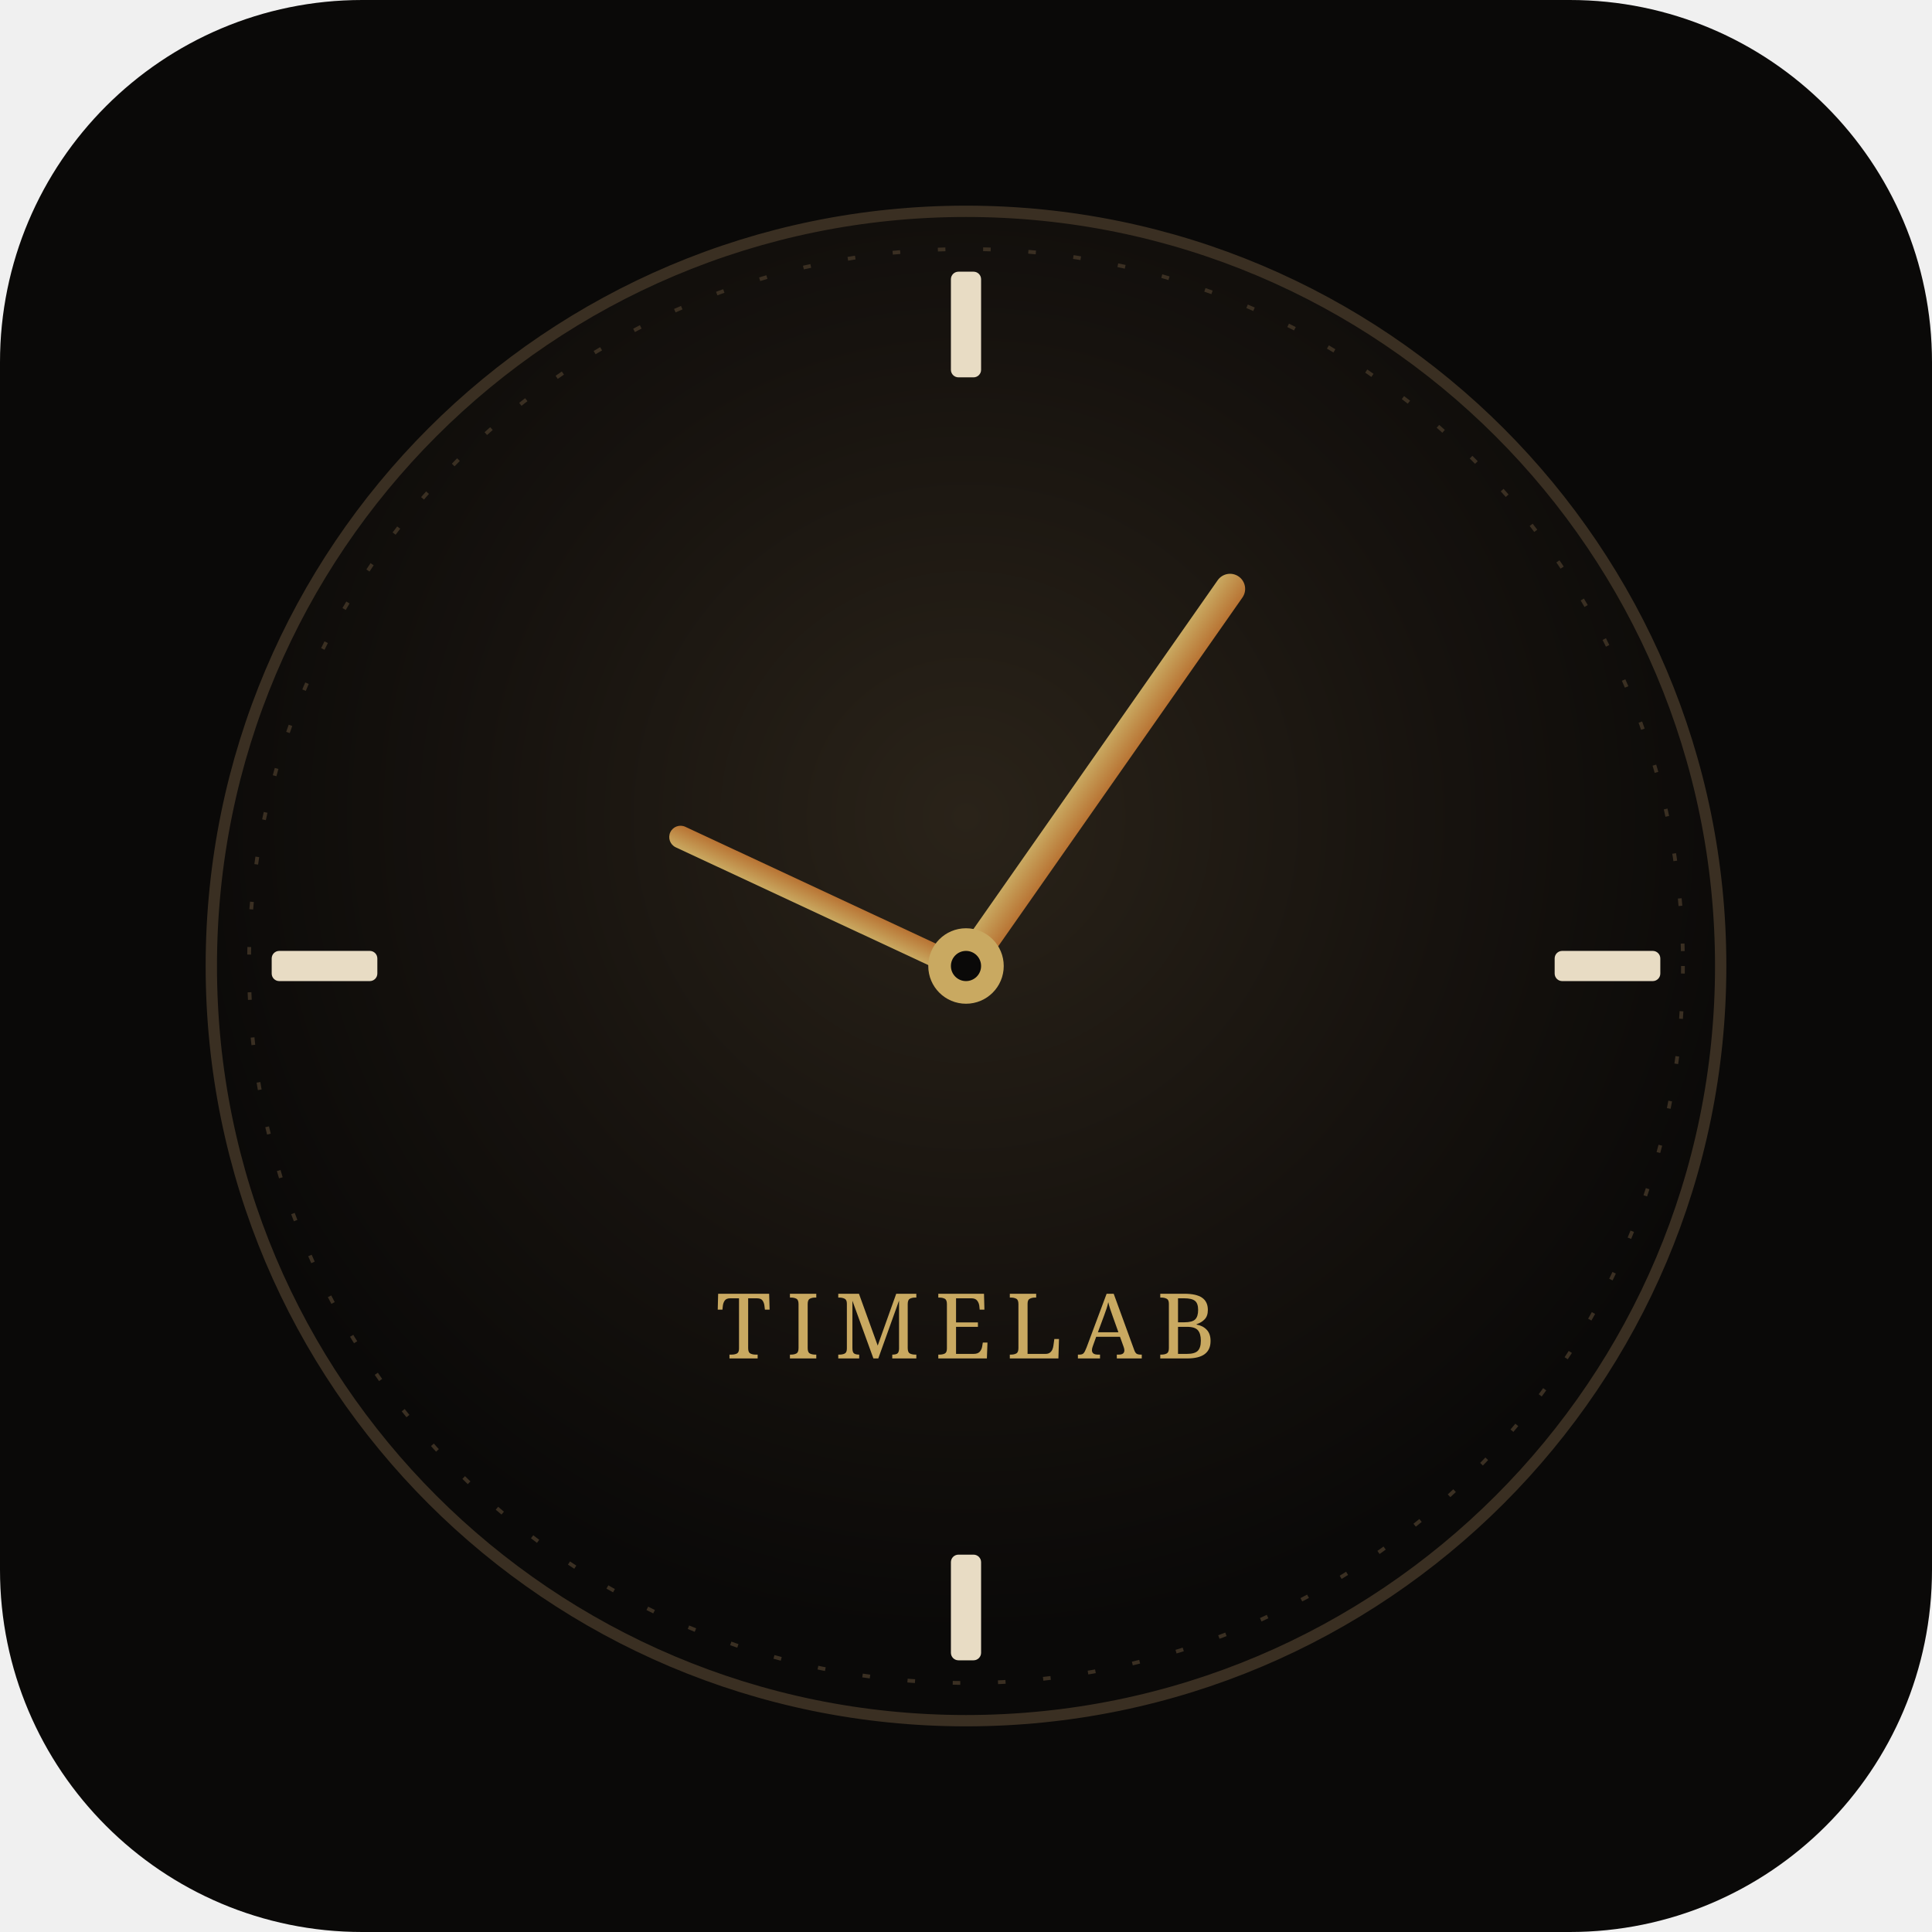
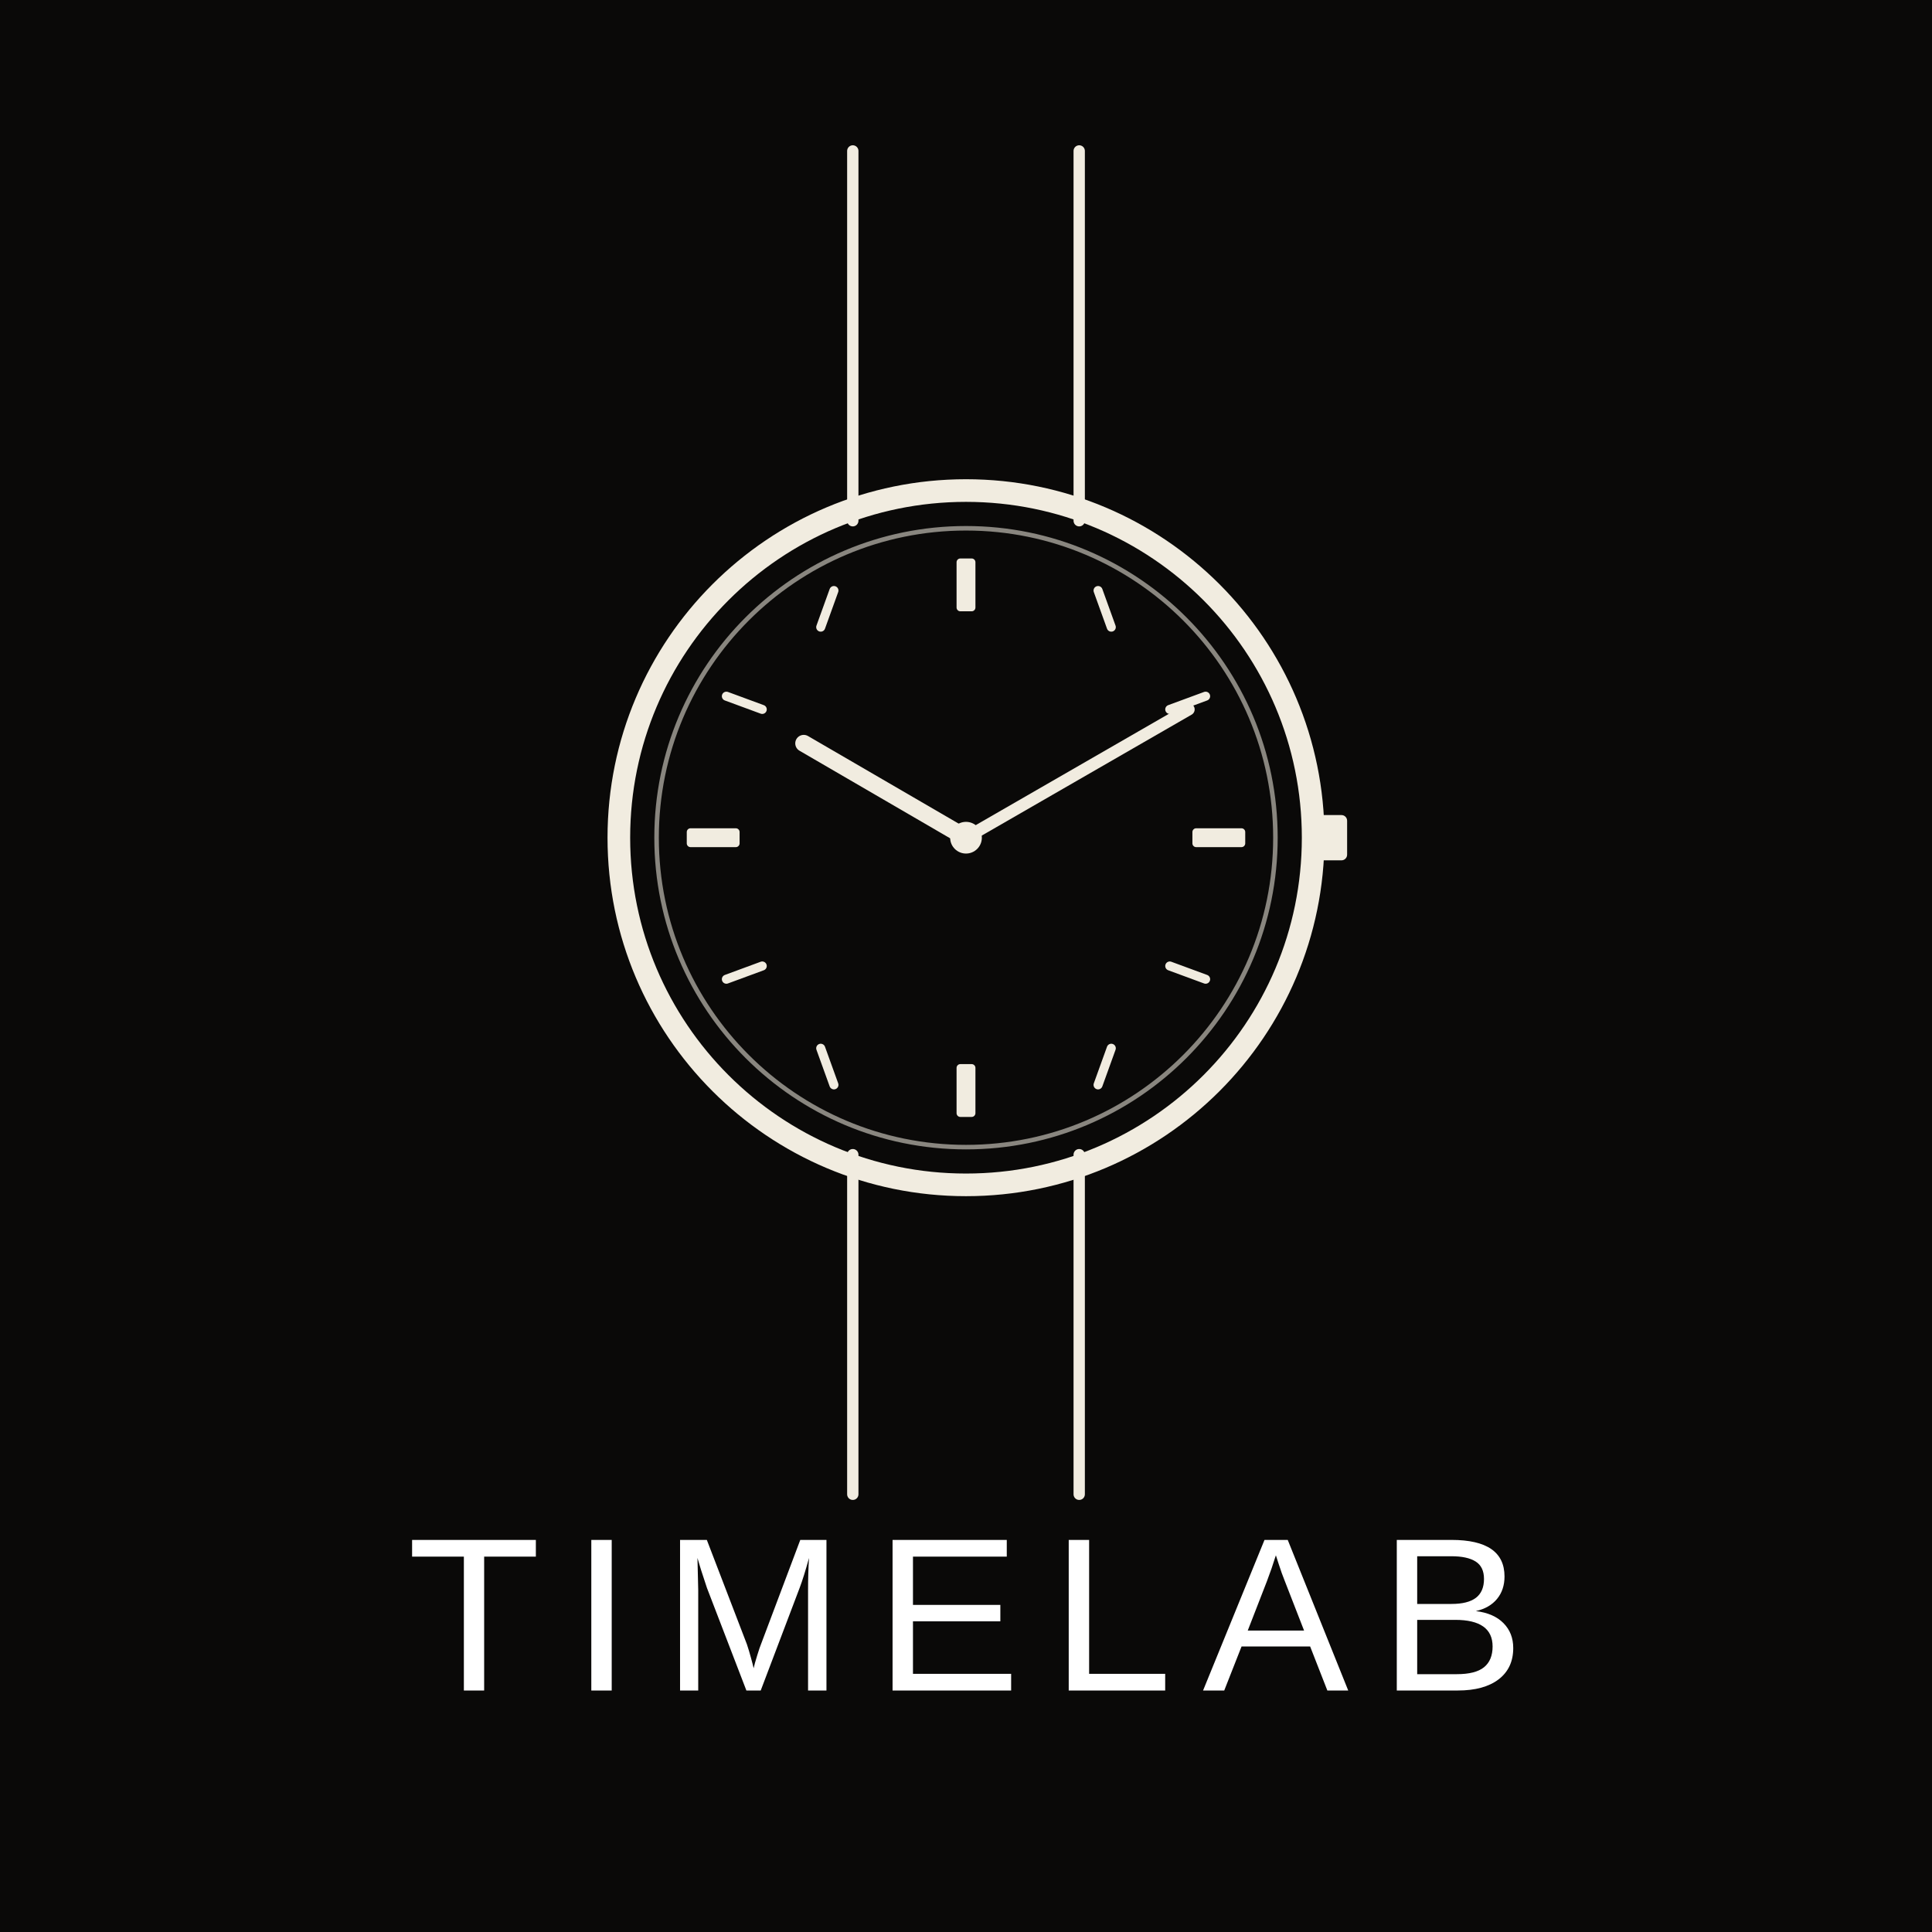
- <svg xmlns="http://www.w3.org/2000/svg" viewBox="0 0 512 512">
-   <defs>
-     <radialGradient id="dial" cx="50%" cy="40%" r="55%">
-       <stop offset="0%" stop-color="#2A2319" />
-       <stop offset="60%" stop-color="#16120E" />
-       <stop offset="100%" stop-color="#0A0908" />
-     </radialGradient>
-     <linearGradient id="hand" x1="0%" y1="0%" x2="100%" y2="0%">
-       <stop offset="0%" stop-color="#C9A961" />
-       <stop offset="100%" stop-color="#B87333" />
-     </linearGradient>
-   </defs>
-   <rect width="512" height="512" rx="96" fill="#0A0908" />
-   <circle cx="256" cy="256" r="200" fill="url(#dial)" stroke="#3A2F22" stroke-width="3" />
-   <circle cx="256" cy="256" r="190" fill="none" stroke="#3A2F22" stroke-width="1" stroke-dasharray="2 10" />
-   <g fill="#E8DCC4">
-     <rect x="252" y="72" width="8" height="28" rx="2" />
-     <rect x="252" y="412" width="8" height="28" rx="2" />
-     <rect x="72" y="252" width="28" height="8" rx="2" />
-     <rect x="412" y="252" width="28" height="8" rx="2" />
+ <svg xmlns="http://www.w3.org/2000/svg" viewBox="0 0 512 512" role="img" aria-label="TIMELAB">
+   <rect width="512" height="512" fill="#0A0908" />
+   <g stroke="#F1ECE0" stroke-linecap="round" fill="none">
+     <line x1="226" y1="40" x2="226" y2="138" stroke-width="3" />
+     <line x1="286" y1="40" x2="286" y2="138" stroke-width="3" />
+     <line x1="226" y1="306" x2="226" y2="396" stroke-width="3" />
+     <line x1="286" y1="306" x2="286" y2="396" stroke-width="3" />
  </g>
-   <rect x="252" y="130" width="8" height="130" rx="4" fill="url(#hand)" transform="rotate(35 256 256)" />
-   <rect x="252" y="170" width="6" height="90" rx="3" fill="url(#hand)" transform="rotate(-65 256 256)" />
-   <circle cx="256" cy="256" r="10" fill="#C9A961" />
-   <circle cx="256" cy="256" r="4" fill="#0A0908" />
-   <text x="256" y="360" text-anchor="middle" fill="#C9A961" font-family="Georgia, serif" font-size="24" font-weight="300" letter-spacing="4">TIMELAB</text>
+   <circle cx="256" cy="222" r="92" fill="none" stroke="#F1ECE0" stroke-width="6" />
+   <circle cx="256" cy="222" r="82" fill="none" stroke="#F1ECE0" stroke-width="1.2" opacity="0.55" />
+   <circle cx="256" cy="222" r="80" fill="#0A0908" />
+   <rect x="349" y="216" width="8" height="12" rx="1.5" fill="#F1ECE0" />
+   <g fill="#F1ECE0">
+     <rect x="253.5" y="148" width="5" height="14" rx="1" />
+     <rect x="316" y="219.5" width="14" height="5" rx="1" />
+     <rect x="253.5" y="282" width="5" height="14" rx="1" />
+     <rect x="182" y="219.5" width="14" height="5" rx="1" />
+   </g>
+   <g stroke="#F1ECE0" stroke-width="2.4" stroke-linecap="round">
+     <line x1="291" y1="156.5" x2="294.5" y2="166.2" />
+     <line x1="319.5" y1="184.5" x2="310" y2="188" />
+     <line x1="319.5" y1="259.5" x2="310" y2="256" />
+     <line x1="291" y1="287.5" x2="294.5" y2="277.8" />
+     <line x1="221" y1="287.5" x2="217.5" y2="277.8" />
+     <line x1="192.5" y1="259.5" x2="202" y2="256" />
+     <line x1="192.5" y1="184.5" x2="202" y2="188" />
+     <line x1="221" y1="156.5" x2="217.5" y2="166.2" />
+   </g>
+   <g stroke="#F1ECE0" stroke-linecap="round">
+     <line x1="256" y1="222" x2="213" y2="197" stroke-width="4.5" />
+     <line x1="256" y1="222" x2="315" y2="188" stroke-width="3.2" />
+   </g>
+   <circle cx="256" cy="222" r="4.2" fill="#F1ECE0" />
+   <text x="256" y="448" text-anchor="middle" fill="#FFFFFF" font-family="'Manrope', 'Helvetica Neue', Arial, sans-serif" font-weight="200" font-size="58" letter-spacing="8">TIMELAB</text>
</svg>
